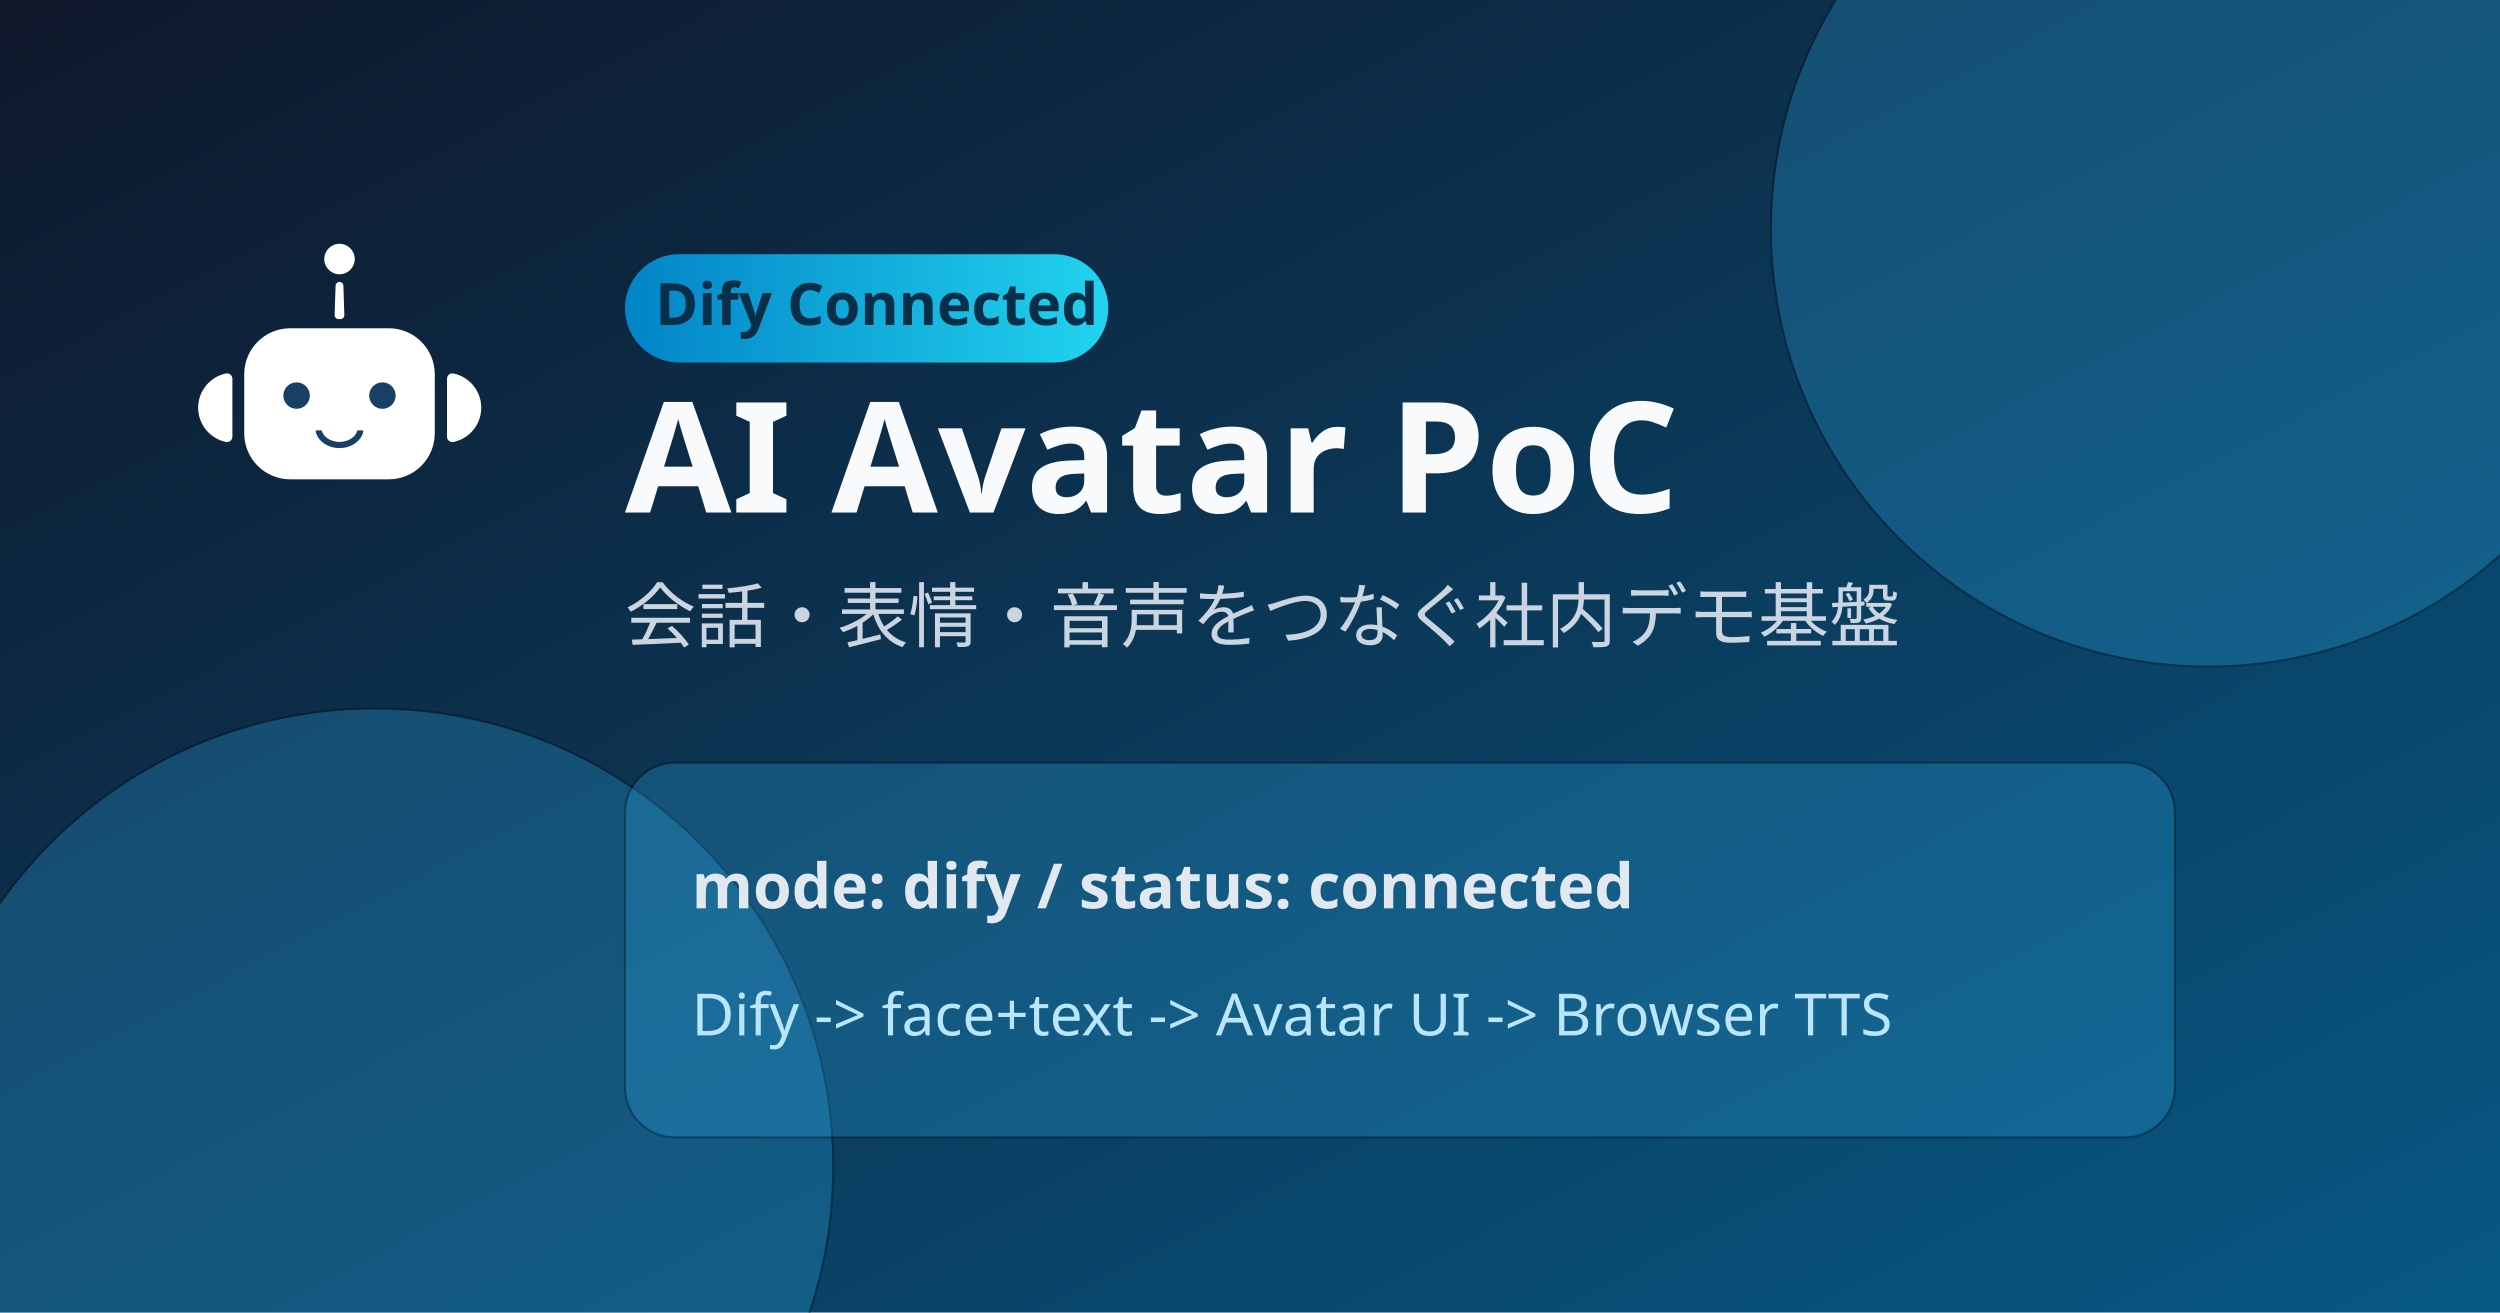
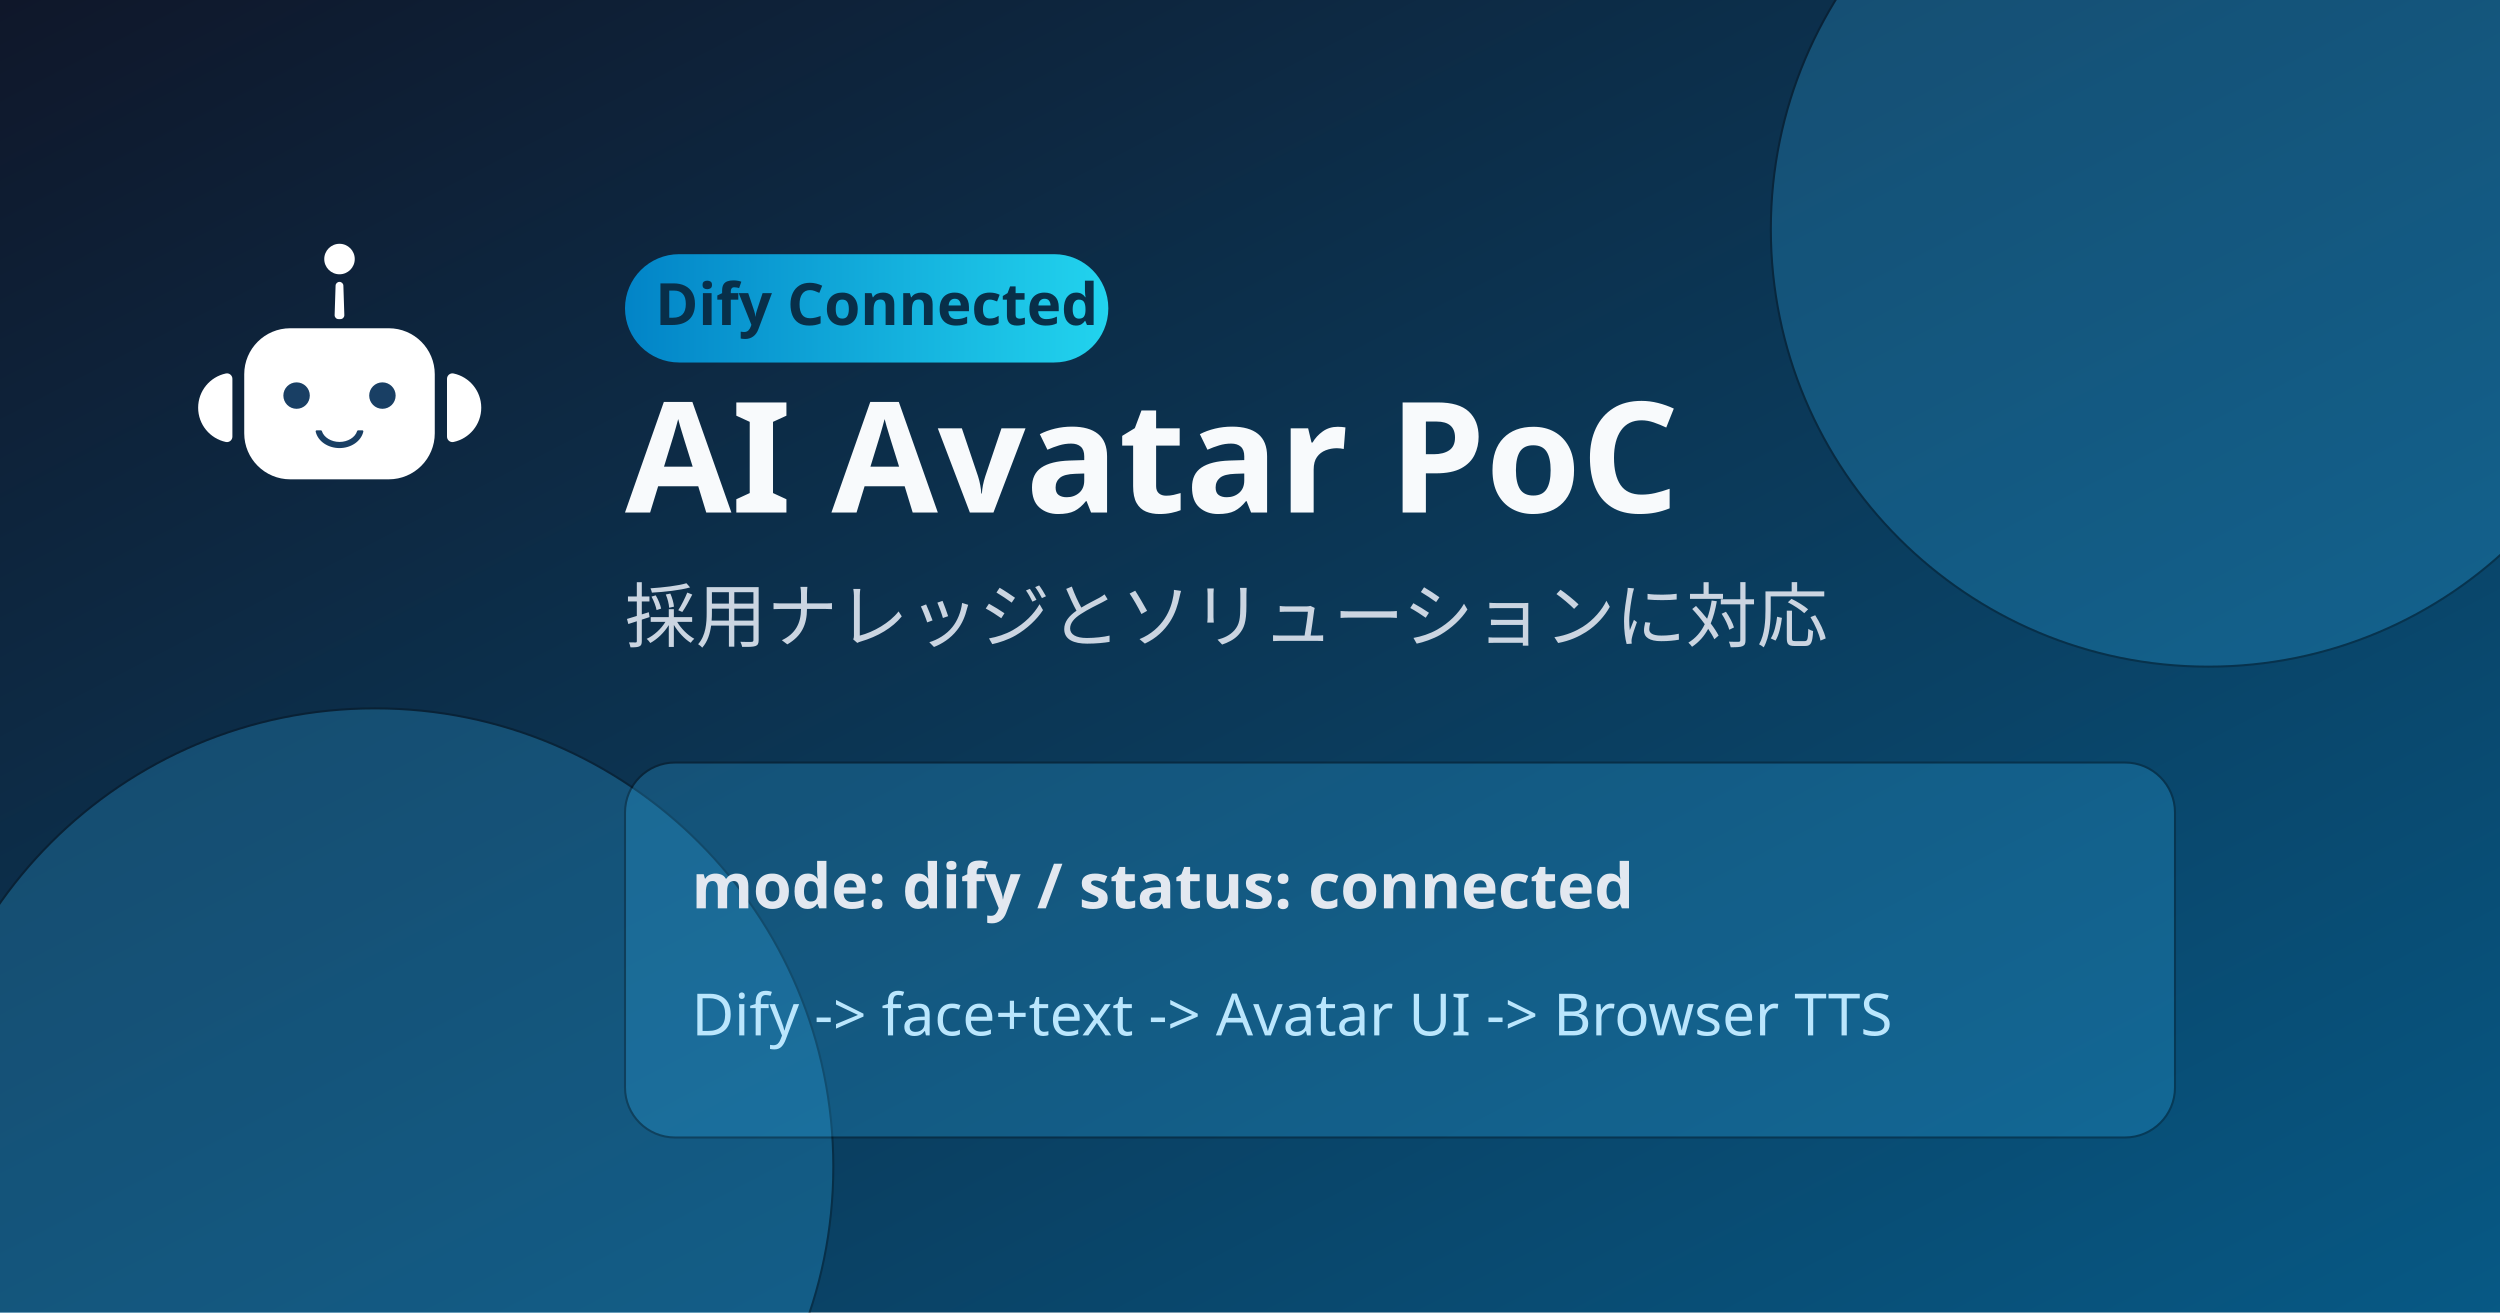
<svg xmlns="http://www.w3.org/2000/svg" id="_レイヤー_1" data-name="レイヤー_1" version="1.1" viewBox="0 0 1200 630">
  <defs>
    <style>
      .st0 {
        fill: #fff;
      }

      .st1 {
        fill: #e2e8f0;
        font-family: SegoeUI-Semibold, 'Segoe UI';
        font-size: 30px;
        font-weight: 600;
      }

      .st1, .st2, .st3, .st4, .st5 {
        isolation: isolate;
      }

      .st6 {
        fill: url(#_名称未設定グラデーション_2);
      }

      .st2 {
        fill: #bae6fd;
        font-family: SegoeUI, 'Segoe UI';
      }

      .st2, .st5 {
        font-size: 28px;
      }

      .st3 {
        fill: #f8fafc;
        font-size: 74px;
      }

      .st3, .st5 {
        font-family: SegoeUI-Bold, 'Segoe UI';
        font-weight: 700;
      }

      .st7 {
        fill: url(#_名称未設定グラデーション);
      }

      .st8 {
        fill: #193f64;
      }

      .st4 {
        fill: #cbd5e1;
        font-family: KozGoPr6N-Regular-90ms-RKSJ-H, 'Kozuka Gothic Pr6N';
        font-size: 34px;
      }

      .st5 {
        fill: #082f49;
      }

      .st9 {
        fill: #2ea8e1;
        opacity: .27;
        stroke: #000;
        stroke-miterlimit: 10;
      }
    </style>
    <linearGradient id="_名称未設定グラデーション" data-name="名称未設定グラデーション" x1="-358.7" y1="855.64" x2="-357.7" y2="854.64" gradientTransform="translate(430441 539056) scale(1200 -630)" gradientUnits="userSpaceOnUse">
      <stop offset="0" stop-color="#0f172a" />
      <stop offset="1" stop-color="#075985" />
    </linearGradient>
    <linearGradient id="_名称未設定グラデーション_2" data-name="名称未設定グラデーション 2" x1="-357.45" y1="851.19" x2="-356.45" y2="851.19" gradientTransform="translate(83229 44410) scale(232 -52)" gradientUnits="userSpaceOnUse">
      <stop offset="0" stop-color="#0284c7" />
      <stop offset="1" stop-color="#22d3ee" />
    </linearGradient>
  </defs>
  <rect class="st7" width="1200" height="630" />
  <circle class="st9" cx="1060" cy="110" r="210" />
  <circle class="st9" cx="180" cy="560" r="220" />
  <g>
    <path class="st6" d="M326,122h180c14.36,0,26,11.64,26,26h0c0,14.36-11.64,26-26,26h-180c-14.36,0-26-11.64-26-26h0c0-14.36,11.64-26,26-26Z" />
    <text class="st5" transform="translate(314.49 156)">
      <tspan x="0" y="0">Dify Connected</tspan>
    </text>
    <text class="st3" transform="translate(300 246)">
      <tspan x="0" y="0">AI Avatar PoC</tspan>
    </text>
    <text class="st4" transform="translate(300 308)">
-       <tspan x="0" y="0">会話・表情・音声をつなぐ社内デモ基盤</tspan>
+       <tspan x="0" y="0">採用ナレッジとソリューションに対応</tspan>
    </text>
    <g>
      <rect class="st9" x="300" y="366" width="744" height="180" rx="24" ry="24" />
      <text class="st1" transform="translate(332 436)">
        <tspan x="0" y="0">mode: dify / status: connected</tspan>
      </text>
      <text class="st2" transform="translate(332 497)">
        <tspan x="0" y="0">Dify -&gt; face+text -&gt; Avatar UI -&gt; Browser TTS</tspan>
      </text>
    </g>
  </g>
  <g>
    <path class="st0" d="M111.55,181.83c0-1.66-1.52-2.91-3.14-2.56-7.6,1.61-13.3,8.36-13.3,16.44s5.7,14.82,13.3,16.44c1.62.34,3.14-.91,3.14-2.56v-27.75Z" />
    <path class="st0" d="M214.56,181.83c0-1.66,1.52-2.91,3.14-2.56,7.6,1.61,13.3,8.36,13.3,16.44s-5.7,14.82-13.3,16.44c-1.62.34-3.14-.91-3.14-2.56v-27.75Z" />
    <rect class="st0" x="117.23" y="157.56" width="91.46" height="72.52" rx="22.09" ry="22.09" />
    <g>
      <circle class="st8" cx="142.36" cy="189.88" r="6.35" />
      <circle class="st8" cx="183.56" cy="189.88" r="6.35" />
      <path class="st8" d="M171.91,206.55c-.23,0-.42.15-.49.36h0c-.91,3.03-4.47,5.22-8.46,5.22s-7.55-2.2-8.46-5.22h0c-.06-.22-.26-.36-.49-.36h-1.99c-.33,0-.57.3-.5.62h0c1.03,4.59,5.84,7.91,11.44,7.91s10.41-3.33,11.44-7.91h0c.07-.32-.17-.62-.5-.62h-1.99Z" />
    </g>
    <g>
      <circle class="st0" cx="162.96" cy="124.34" r="7.32" />
      <path class="st0" d="M163.41,153.17h-.92c-1.06,0-1.9-.87-1.87-1.93l.46-14.13c.03-1.01.86-1.81,1.87-1.81h0c1.01,0,1.84.8,1.87,1.81l.46,14.13c.03,1.06-.81,1.93-1.87,1.93Z" />
    </g>
  </g>
</svg>
